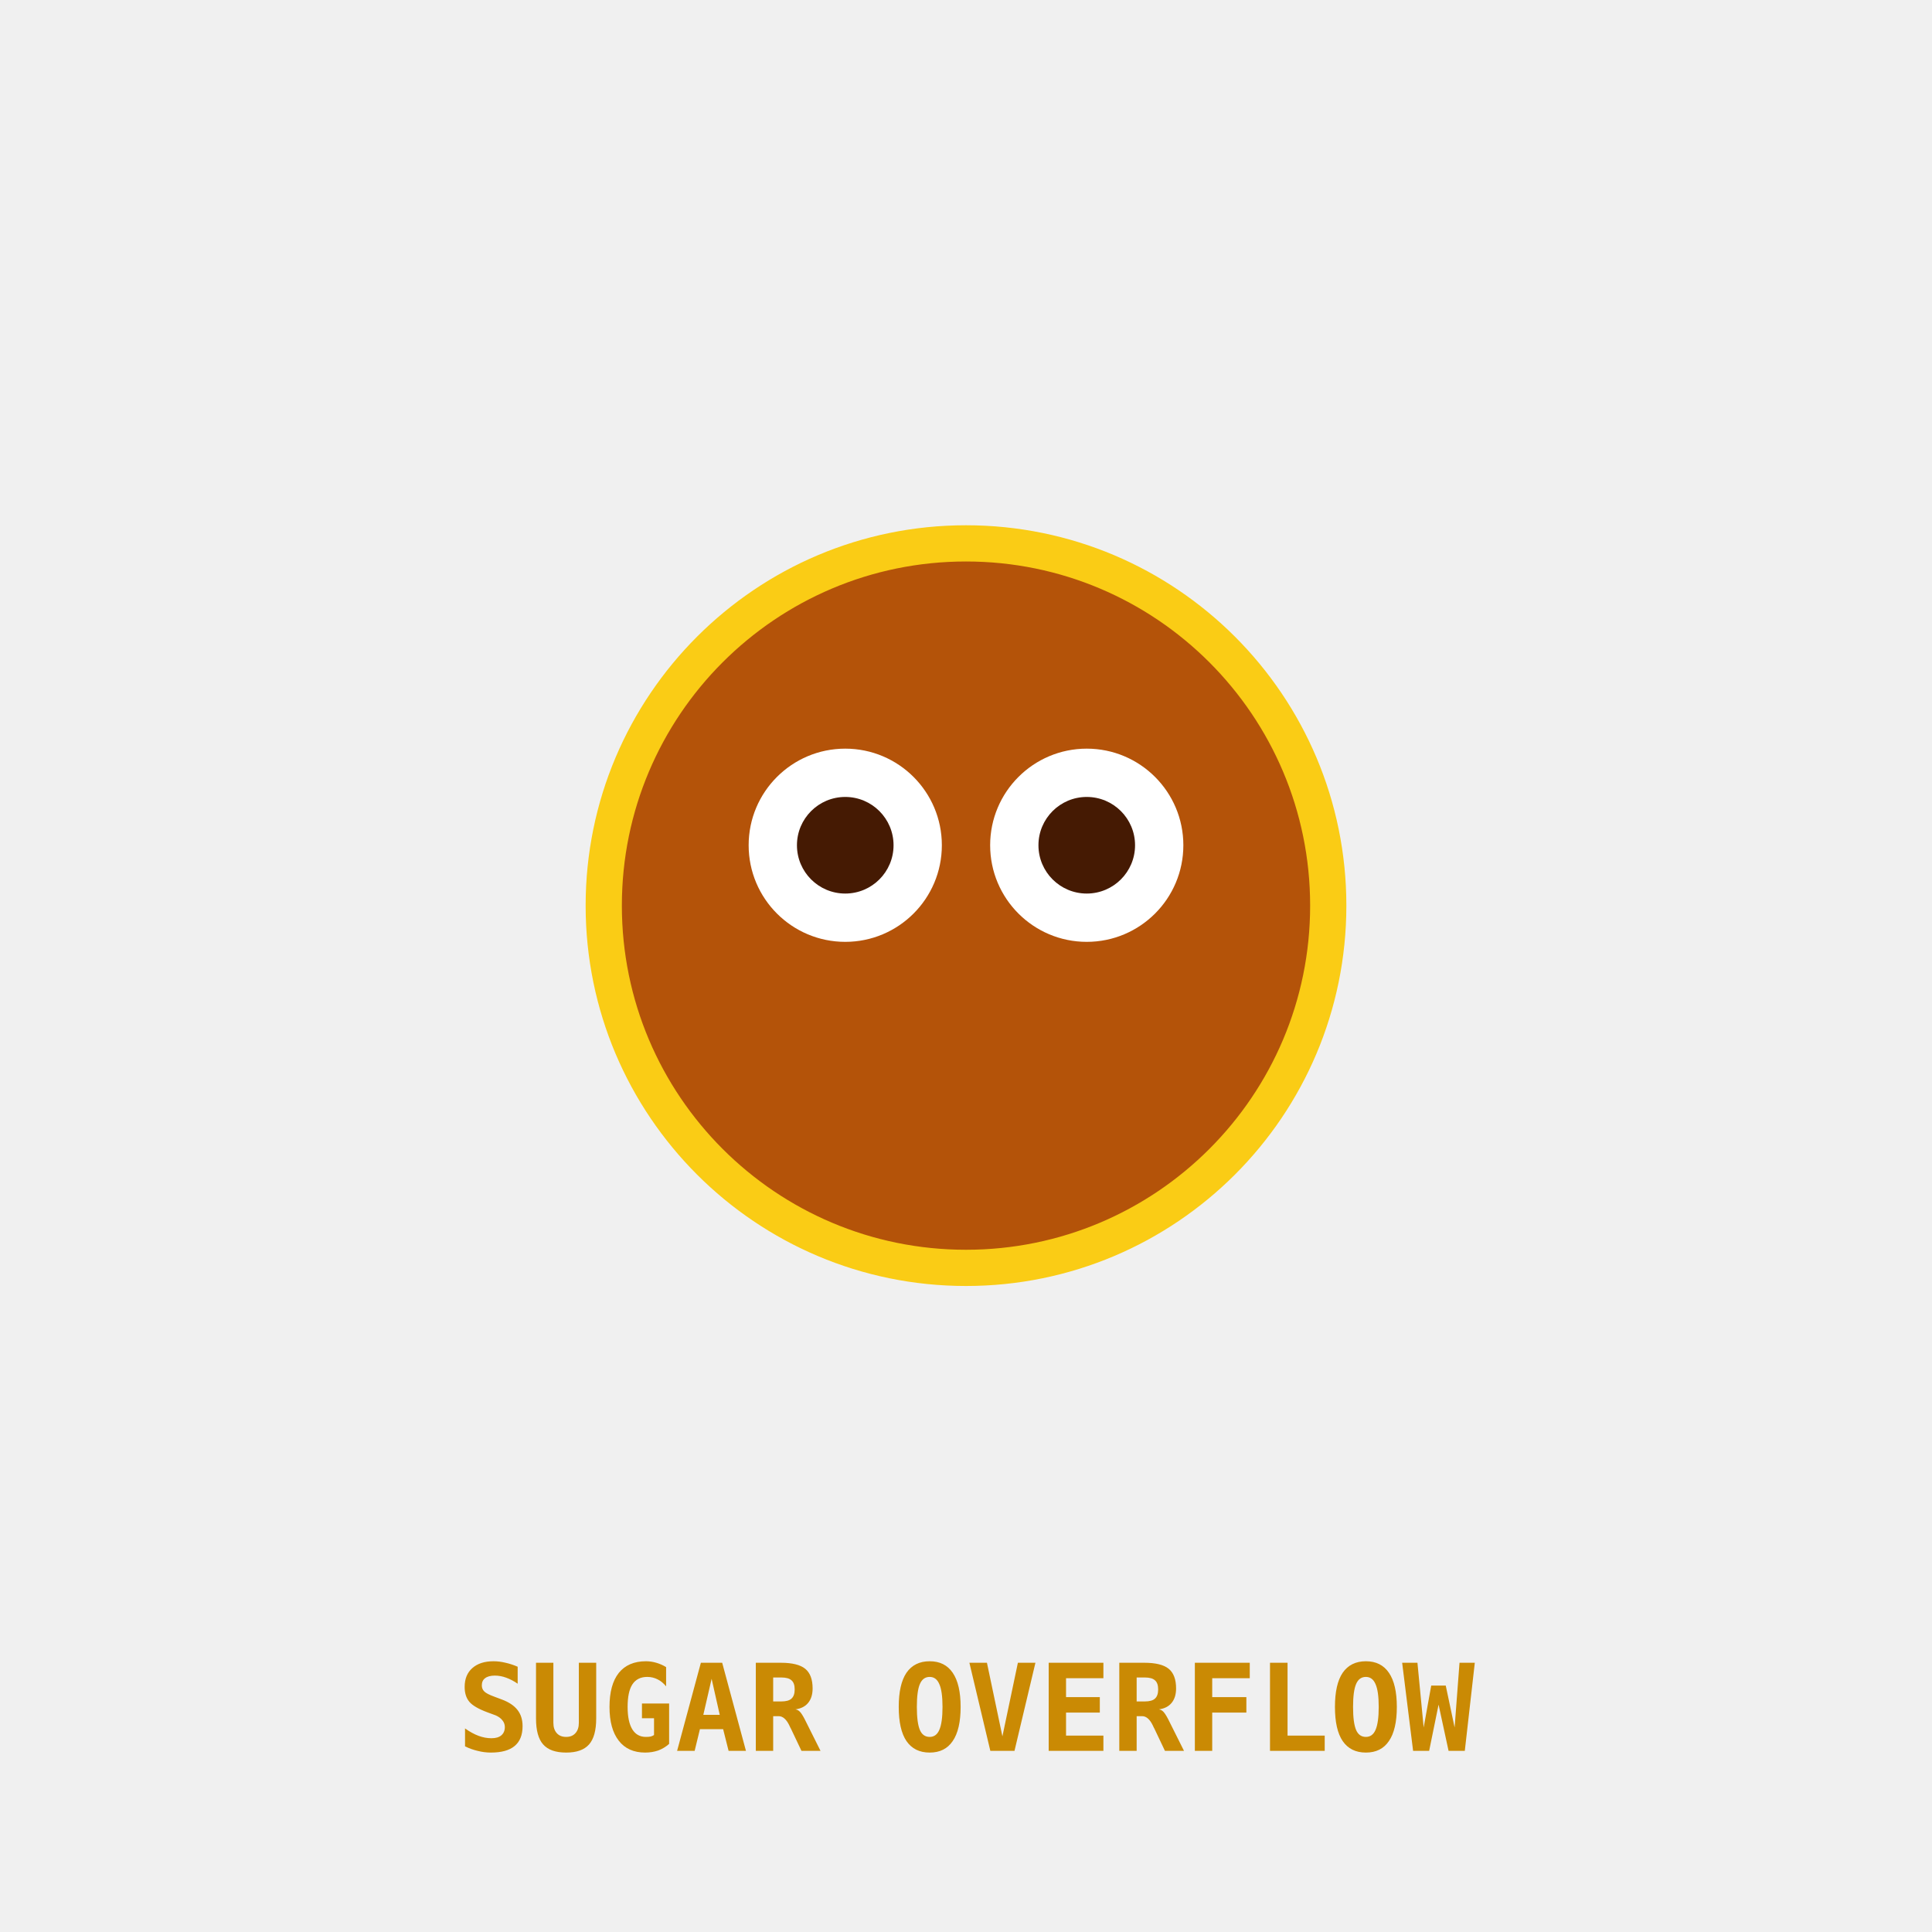
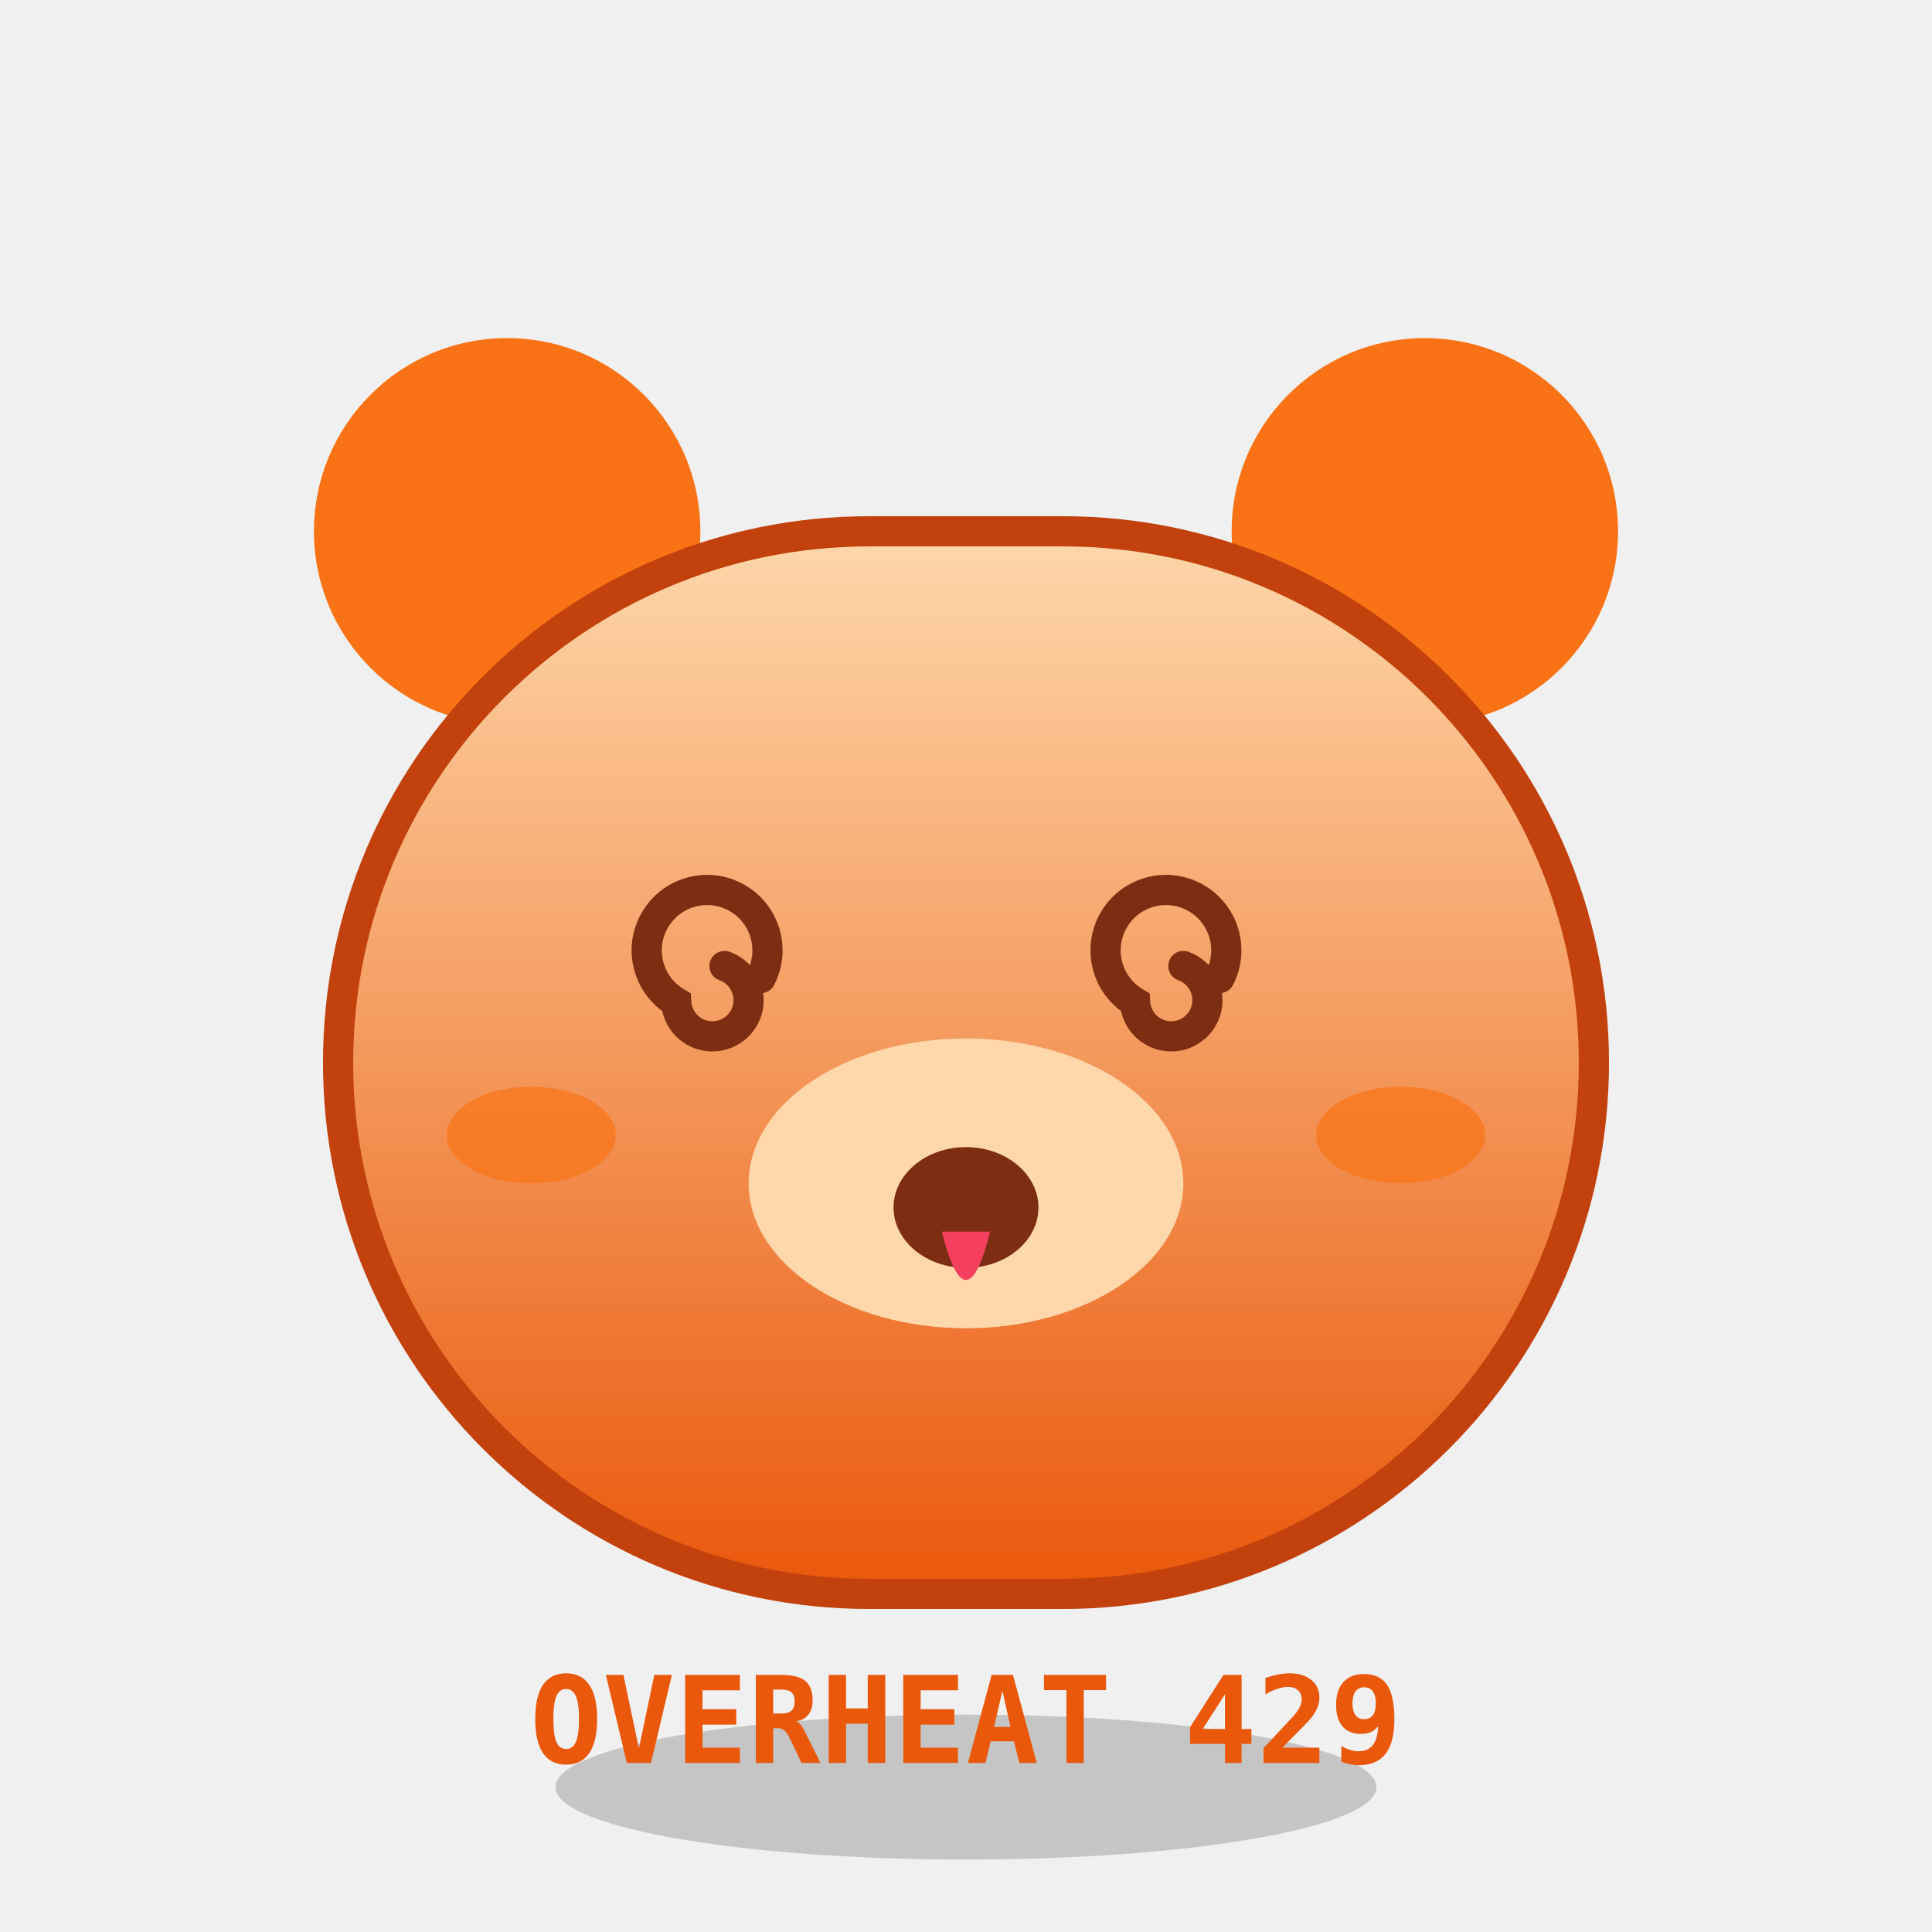
<svg xmlns="http://www.w3.org/2000/svg" viewBox="0 0 160 160" width="100%" height="100%">
-   <circle cx="80" cy="75" r="30" fill="#b45309" stroke="#facc15" stroke-width="3" />
-   <circle cx="70" cy="70" r="8" fill="#ffffff" />
-   <circle cx="70" cy="70" r="4" fill="#451a03" />
-   <circle cx="90" cy="70" r="8" fill="#ffffff" />
-   <circle cx="90" cy="70" r="4" fill="#451a03" />
-   <text x="80" y="145" font-family="monospace" font-size="10" font-weight="bold" fill="#ca8a04" text-anchor="middle">SUGAR OVERFLOW</text>
+   <defs>
+     <linearGradient id="bear-hot-grad" x1="0%" y1="0%" x2="0%" y2="100%">
+       <stop offset="0%" stop-color="#fed7aa" />
+       <stop offset="100%" stop-color="#ea580c" />
+     </linearGradient>
+   </defs>
+   <style>
+     @keyframes pantingBreath {
+       0%, 100% { transform: scale(1, 1); }
+       50% { transform: scale(1.05, 0.95); }
+     }
+     .head-pant { animation: pantingBreath 0.5s ease-in-out infinite; transform-origin: 80px 145px; }
+   </style>
+   <ellipse cx="80" cy="148" rx="34" ry="6" fill="#000000" opacity="0.18" />
+   <g class="head-pant">
+     <circle cx="42" cy="44" r="16" fill="#f97316" />
+     <circle cx="118" cy="44" r="16" fill="#f97316" />
+     <rect x="28" y="44" width="104" height="88" rx="44" fill="url(#bear-hot-grad)" stroke="#c2410c" stroke-width="2.5" />
+     <path d="M 60 80 A 3 3 0 1 1 56 83 A 5 5 0 1 1 63 81" fill="none" stroke="#7c2d12" stroke-width="2.5" stroke-linecap="round" />
+     <path d="M 98 80 A 3 3 0 1 1 94 83 A 5 5 0 1 1 101 81" fill="none" stroke="#7c2d12" stroke-width="2.5" stroke-linecap="round" />
+     <ellipse cx="80" cy="98" rx="18" ry="12" fill="#fed7aa" />
+     <ellipse cx="80" cy="100" rx="6" ry="5" fill="#7c2d12" />
+     <path d="M 78 102 Q 80 110 82 102 Z" fill="#f43f5e" />
+     <ellipse cx="44" cy="94" rx="7" ry="4" fill="#f97316" opacity="0.7" />
+     <ellipse cx="116" cy="94" rx="7" ry="4" fill="#f97316" opacity="0.7" />
+   </g>
+   <text x="80" y="146" font-family="monospace" font-size="10" font-weight="bold" fill="#ea580c" text-anchor="middle">OVERHEAT 429</text>
</svg>
